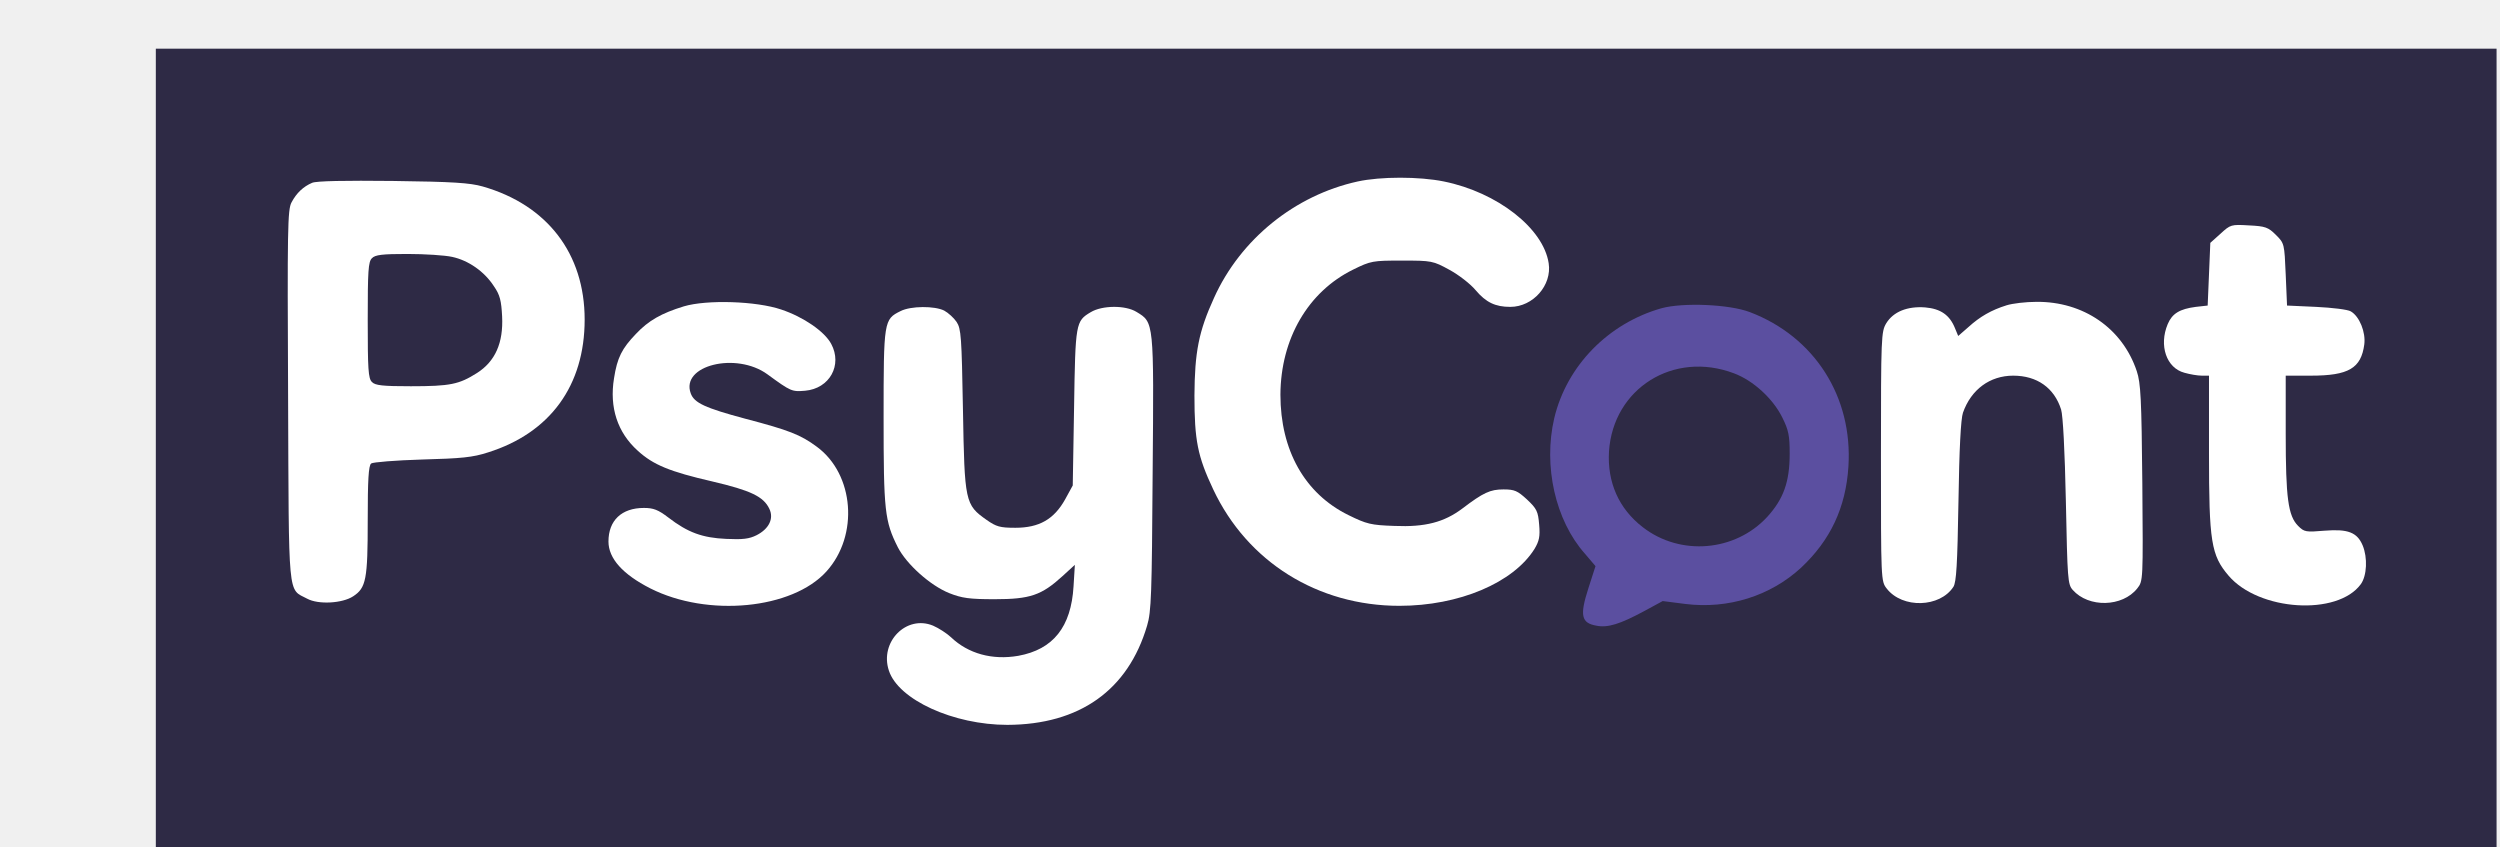
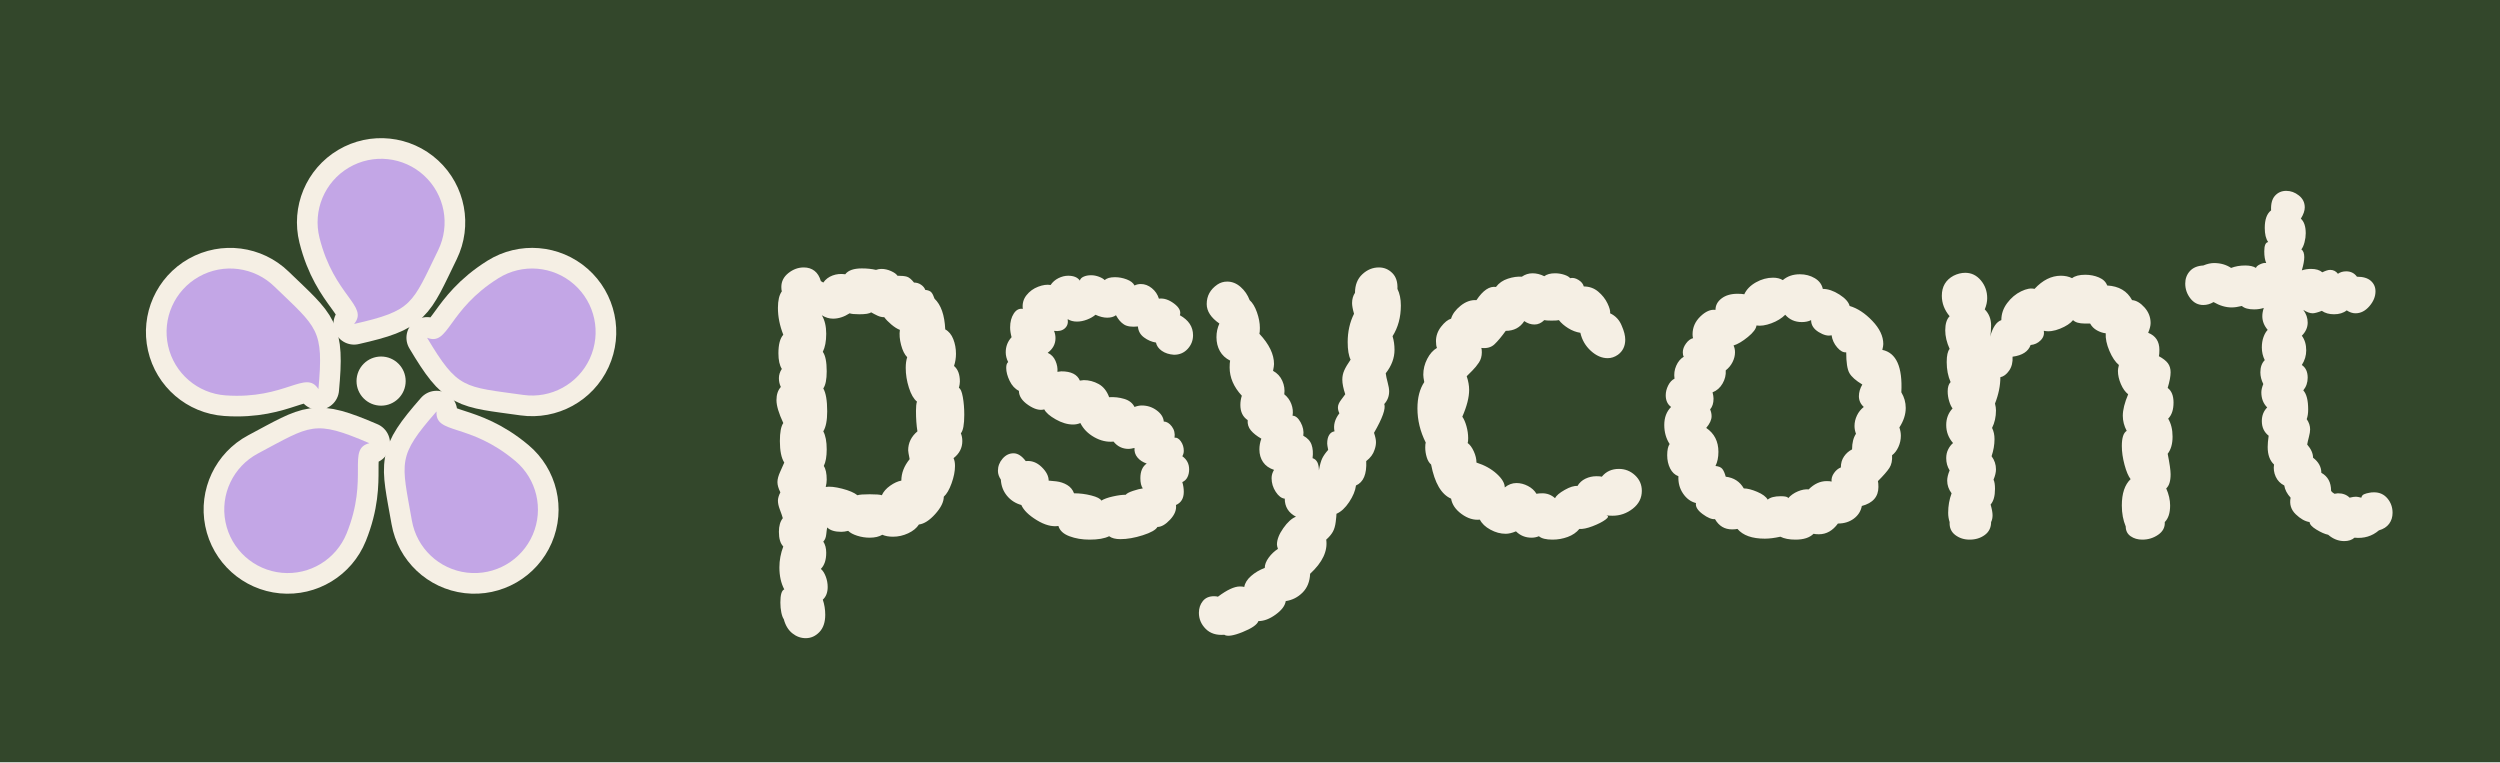
- <svg xmlns="http://www.w3.org/2000/svg" viewBox="550 120 945 320" width="945" height="320">
-   <rect x="608.9" y="138.4" width="884.8" height="305.6" fill="#2E2A45" />
-   <g transform="translate(0,1024) scale(0.1,-0.1)" stroke="none">
-     <path fill="#FFFFFF" d="M6680 8349 c-33 -14 -59 -38 -78 -74 -15 -27 -16 -103 -13 -730 3 -780 -2 -729 72 -768 42 -23 133 -18 174 9 49 32 55 64 55 287 0 152 3 207 13 215 6 5 93 12 192 15 149 4 192 8 250 27 235 74 365 253 365 502 0 249 -141 433 -385 503 -49 14 -113 18 -340 21 -180 2 -289 0 -305 -7z m529 -280 c61 -13 122 -55 158 -111 23 -33 28 -55 31 -114 5 -100 -26 -170 -95 -214 -68 -43 -101 -50 -250 -50 -106 0 -135 3 -147 16 -14 13 -16 49 -16 234 0 185 2 221 16 234 12 13 40 16 134 16 66 0 142 -5 169 -11z" />
-     <path fill="#FFFFFF" d="M10632 8354 c-237 -52 -443 -218 -543 -440 -58 -127 -73 -205 -74 -369 0 -170 12 -230 71 -355 129 -274 395 -440 704 -440 225 0 431 87 511 216 17 29 21 46 17 91 -4 50 -9 60 -46 95 -36 33 -47 38 -89 38 -50 0 -76 -12 -155 -72 -69 -52 -141 -71 -257 -66 -89 3 -105 7 -174 41 -165 81 -257 245 -257 455 1 211 104 389 275 473 67 33 74 34 185 34 112 0 117 -1 179 -35 35 -19 79 -53 99 -77 39 -46 74 -63 131 -63 86 0 158 82 145 165 -20 132 -194 268 -396 309 -93 19 -239 19 -326 0z" />
-     <path fill="#FFFFFF" d="M13894 8157 l-39 -35 -5 -119 -5 -118 -45 -5 c-61 -8 -89 -25 -106 -65 -34 -81 -5 -166 63 -184 21 -6 50 -11 66 -11 l27 0 0 -294 c0 -333 8 -385 74 -462 114 -134 412 -153 500 -32 23 32 26 100 7 146 -21 50 -56 63 -144 56 -71 -6 -77 -5 -100 18 -38 38 -47 106 -47 348 l0 220 95 0 c143 0 190 28 202 118 6 46 -18 106 -51 125 -11 7 -70 14 -131 17 l-110 5 -5 117 c-5 117 -5 118 -37 150 -29 29 -40 33 -102 36 -67 4 -70 3 -107 -31z" />
-     <path fill="#FFFFFF" d="M8085 7882 c-85 -26 -134 -54 -181 -104 -53 -55 -71 -90 -83 -168 -18 -110 13 -205 90 -274 58 -53 121 -79 282 -116 145 -34 193 -57 215 -103 18 -37 -1 -76 -48 -100 -28 -14 -52 -17 -115 -14 -90 4 -145 24 -219 81 -38 29 -56 36 -92 36 -84 0 -134 -47 -134 -127 0 -64 54 -124 158 -177 217 -110 537 -79 666 64 123 136 105 367 -36 471 -62 46 -106 63 -270 106 -153 41 -194 60 -207 96 -39 106 172 158 290 72 89 -65 92 -66 142 -62 93 8 142 97 99 177 -25 47 -105 102 -189 130 -94 32 -281 38 -368 12z" />
-     <path fill="#FFFFFF" d="M8904 7864 c-63 -31 -64 -37 -64 -401 0 -354 4 -393 54 -492 33 -64 122 -144 194 -173 48 -19 76 -23 172 -23 134 0 177 15 256 87 l47 43 -5 -81 c-9 -154 -77 -239 -209 -263 -98 -17 -189 8 -254 70 -16 15 -47 35 -68 44 -101 42 -203 -62 -167 -170 36 -110 244 -205 448 -205 273 1 456 131 528 375 16 53 18 118 21 577 5 575 5 569 -61 609 -42 26 -130 25 -173 -1 -57 -34 -58 -40 -63 -360 l-5 -295 -29 -53 c-42 -75 -98 -107 -188 -107 -58 0 -72 4 -109 30 -81 57 -83 68 -89 415 -5 278 -7 307 -24 333 -10 15 -32 35 -47 43 -36 18 -126 18 -165 -2z" />
-     <path fill="#5B4FA0" d="M11781 7875 c-202 -57 -359 -218 -406 -416 -42 -180 4 -386 116 -512 l40 -47 -27 -84 c-33 -102 -27 -131 30 -141 43 -9 90 6 181 55 l70 38 86 -11 c161 -20 321 30 437 137 111 104 169 227 179 382 17 264 -128 491 -372 584 -78 30 -253 37 -334 15z m273 -246 c73 -27 148 -96 183 -167 24 -48 28 -69 28 -137 0 -106 -23 -171 -85 -239 -121 -131 -328 -149 -470 -39 -91 70 -135 170 -128 287 16 238 244 381 472 295z" />
-     <path fill="#FFFFFF" d="M13085 7886 c-58 -18 -101 -43 -144 -82 l-39 -34 -12 29 c-20 50 -54 74 -113 79 -67 5 -120 -16 -147 -60 -19 -32 -20 -49 -20 -504 0 -468 0 -471 22 -499 59 -76 201 -72 252 7 11 18 15 83 19 323 3 200 9 312 17 335 31 88 102 140 190 140 90 0 155 -46 181 -128 7 -23 14 -155 18 -348 6 -293 7 -313 26 -334 60 -68 188 -65 244 6 22 28 22 29 19 398 -3 319 -6 378 -21 423 -54 162 -202 264 -380 262 -39 0 -90 -6 -112 -13z" />
+ <svg xmlns="http://www.w3.org/2000/svg" width="820" height="250" viewBox="-125 -125 820 250">
+   <rect x="-125" y="-125" width="820" height="250" fill="#33472B" />
+   <g transform="translate(0,0) scale(0.62)">
+     <path d="M-40.00,0.00 C-40.00,38.00 -20.00,49.20 -32.00,58.00 C6.00,58.80 6.22,54.82 30.64,25.71 A40,40 0 1 0 -40.00,0.00 Z" transform="rotate(0) translate(0,-84) rotate(-14) scale(0.84)" fill="#F5EFE4" stroke="#F5EFE4" stroke-width="26" stroke-linejoin="round" />
+     <path d="M-40.00,0.00 C-40.00,38.00 -20.00,49.20 -32.00,58.00 C6.00,58.80 6.22,54.82 30.64,25.71 A40,40 0 1 0 -40.00,0.00 Z" transform="rotate(72) translate(0,-84) rotate(-14) scale(0.84)" fill="#F5EFE4" stroke="#F5EFE4" stroke-width="26" stroke-linejoin="round" />
+     <path d="M-40.00,0.00 C-40.00,38.00 -20.00,49.20 -32.00,58.00 C6.00,58.80 6.22,54.82 30.64,25.71 A40,40 0 1 0 -40.00,0.00 Z" transform="rotate(144) translate(0,-84) rotate(-14) scale(0.84)" fill="#F5EFE4" stroke="#F5EFE4" stroke-width="26" stroke-linejoin="round" />
+     <path d="M-40.00,0.00 C-40.00,38.00 -20.00,49.20 -32.00,58.00 C6.00,58.80 6.22,54.82 30.64,25.71 A40,40 0 1 0 -40.00,0.00 Z" transform="rotate(216) translate(0,-84) rotate(-14) scale(0.84)" fill="#F5EFE4" stroke="#F5EFE4" stroke-width="26" stroke-linejoin="round" />
+     <path d="M-40.00,0.00 C-40.00,38.00 -20.00,49.20 -32.00,58.00 C6.00,58.80 6.22,54.82 30.64,25.71 A40,40 0 1 0 -40.00,0.00 Z" transform="rotate(288) translate(0,-84) rotate(-14) scale(0.84)" fill="#F5EFE4" stroke="#F5EFE4" stroke-width="26" stroke-linejoin="round" />
+     <path d="M-40.00,0.00 C-40.00,38.00 -20.00,49.20 -32.00,58.00 C6.00,58.80 6.22,54.82 30.64,25.71 A40,40 0 1 0 -40.00,0.00 Z" transform="rotate(0) translate(0,-84) rotate(-14) scale(0.84)" fill="#C3A6E6" />
+     <path d="M-40.00,0.00 C-40.00,38.00 -20.00,49.20 -32.00,58.00 C6.00,58.80 6.22,54.82 30.64,25.71 A40,40 0 1 0 -40.00,0.00 Z" transform="rotate(72) translate(0,-84) rotate(-14) scale(0.84)" fill="#C3A6E6" />
+     <path d="M-40.00,0.00 C-40.00,38.00 -20.00,49.20 -32.00,58.00 C6.00,58.80 6.22,54.82 30.64,25.71 A40,40 0 1 0 -40.00,0.00 Z" transform="rotate(144) translate(0,-84) rotate(-14) scale(0.84)" fill="#C3A6E6" />
+     <path d="M-40.00,0.00 C-40.00,38.00 -20.00,49.20 -32.00,58.00 C6.00,58.80 6.22,54.82 30.64,25.71 A40,40 0 1 0 -40.00,0.00 Z" transform="rotate(216) translate(0,-84) rotate(-14) scale(0.84)" fill="#C3A6E6" />
+     <path d="M-40.00,0.00 C-40.00,38.00 -20.00,49.20 -32.00,58.00 C6.00,58.80 6.22,54.82 30.64,25.71 A40,40 0 1 0 -40.00,0.00 Z" transform="rotate(288) translate(0,-84) rotate(-14) scale(0.84)" fill="#C3A6E6" />
+     <circle r="13" fill="#F5EFE4" />
  </g>
+   <path d="M189.84 0.16Q189.84 0.96 189.52 2.24Q190.32 2.56 190.8 5.2Q191.28 7.84 191.28 11.04Q191.28 15.84 190.16 17.12Q190.64 18.24 190.64 19.68Q190.64 23.04 187.76 25.28Q188.24 26.24 188.24 27.84Q188.24 30.4 187.12 33.52Q186.0 36.64 184.56 37.92Q184.56 40.48 181.76 43.6Q178.96 46.72 176.4 47.04Q175.28 48.8 172.88 49.92Q170.48 51.04 167.92 51.04Q165.84 51.04 164.4 50.4Q162.8 51.36 160.24 51.36Q158.16 51.36 156.16 50.72Q154.16 50.08 153.2 49.12Q151.92 49.44 150.96 49.44Q147.76 49.44 146.32 48.0Q146.16 48.8 146.0 50.32Q145.84 51.84 145.04 52.64Q146.0 54.08 146.0 56.32Q146.0 59.84 144.24 61.6Q145.2 62.4 145.84 64.08Q146.48 65.76 146.48 67.52Q146.48 70.24 144.88 71.68Q145.68 74.08 145.68 76.64Q145.68 80.32 143.76 82.32Q141.84 84.32 139.28 84.32Q136.88 84.32 134.88 82.72Q132.88 81.12 132.08 78.08Q131.6 77.44 131.28 75.92Q130.96 74.4 130.96 72.64Q130.96 68.8 132.24 68.32Q130.64 65.28 130.64 61.12Q130.64 57.6 131.92 54.24Q130.48 52.8 130.48 49.44Q130.48 46.56 131.76 44.96Q131.44 43.84 130.8 42.16Q130.16 40.48 130.16 39.2Q130.16 38.08 130.96 36.48Q130.0 34.56 130.0 33.12Q130.0 31.68 130.96 29.6Q131.92 27.52 132.24 26.72Q130.8 24.48 130.8 19.68Q130.8 15.36 131.92 13.76Q129.68 8.96 129.68 6.24Q129.68 3.52 131.12 1.92Q130.48 0.64 130.48 -0.96Q130.48 -2.56 131.44 -4.0Q130.32 -5.76 130.32 -9.12Q130.32 -13.44 131.92 -15.2Q130.16 -19.68 130.16 -24.0Q130.16 -27.68 131.44 -29.44Q131.28 -29.92 131.28 -30.88Q131.28 -33.6 133.6 -35.44Q135.92 -37.28 138.64 -37.28Q140.72 -37.28 142.16 -36.16Q143.6 -35.04 144.24 -32.8L145.04 -32.32Q146.16 -33.92 148.08 -34.64Q150.0 -35.36 152.24 -35.04Q153.68 -36.96 157.68 -36.96Q160.24 -36.96 162.32 -36.48Q163.28 -36.8 164.08 -36.8Q165.68 -36.8 167.28 -36.08Q168.88 -35.36 169.36 -34.56Q171.44 -34.56 172.48 -34.24Q173.52 -33.92 174.8 -32.32Q176.08 -32.32 177.12 -31.6Q178.16 -30.88 178.48 -29.92Q179.92 -29.76 180.48 -29.12Q181.04 -28.48 181.52 -27.04Q184.72 -24.0 185.04 -16.96Q186.8 -16.0 187.68 -13.76Q188.56 -11.52 188.56 -8.96Q188.56 -6.88 187.92 -4.96Q189.84 -3.36 189.84 0.16ZM170.64 32.64Q170.64 28.96 173.36 25.6Q172.88 23.2 172.88 22.72Q172.88 19.04 175.92 16.48Q175.44 13.6 175.44 9.76Q175.44 7.68 175.76 6.72Q174.16 5.44 173.12 2.16Q172.08 -1.12 172.08 -4.32Q172.08 -6.4 172.56 -7.84Q171.28 -9.12 170.56 -11.84Q169.84 -14.56 170.16 -16.8Q168.88 -17.28 167.36 -18.56Q165.84 -19.84 165.04 -20.96Q163.92 -20.96 162.88 -21.44Q161.84 -21.92 160.72 -22.56Q159.92 -21.92 156.88 -21.92Q154.48 -21.92 153.68 -22.24Q150.96 -20.48 148.24 -20.48Q146.32 -20.48 144.56 -21.6Q146.0 -19.2 146.0 -15.52Q146.0 -11.84 144.88 -9.6Q146.16 -7.84 146.16 -3.2Q146.16 0.8 145.04 2.4Q146.32 4.64 146.32 9.92Q146.32 14.4 145.04 16.48Q146.16 18.56 146.16 22.4Q146.16 25.92 145.2 27.84Q146.16 29.28 146.16 32.32Q146.16 33.44 145.84 34.72Q147.76 34.4 151.2 35.28Q154.64 36.16 156.24 37.44Q157.2 37.12 160.24 37.12Q163.44 37.12 164.24 37.44Q165.04 35.68 166.96 34.32Q168.88 32.96 170.64 32.64Z M263.28 36.32Q263.28 39.52 260.72 40.64Q261.04 43.04 258.8 45.44Q256.56 47.84 254.64 47.84Q253.84 49.28 249.84 50.56Q245.84 51.84 242.48 51.84Q240.08 51.84 238.8 50.88Q236.56 52.0 232.4 52.0Q228.72 52.0 225.76 50.88Q222.8 49.76 222.16 47.52Q218.96 48.0 215.04 45.6Q211.12 43.2 210 40.64Q207.12 39.84 205.28 37.6Q203.44 35.36 203.28 32.32Q202.32 30.88 202.32 29.44Q202.32 27.2 203.84 25.44Q205.36 23.68 207.44 23.68Q209.52 23.68 211.44 26.24Q214.32 25.92 216.64 28.16Q218.96 30.4 218.96 32.64Q219.44 32.64 221.44 32.88Q223.44 33.12 225.04 34.08Q226.64 35.04 227.28 36.8Q230.16 36.8 232.96 37.52Q235.76 38.24 236.24 39.2Q237.52 38.4 240.0 37.84Q242.48 37.28 244.24 37.28Q244.72 36.64 246.64 36.0Q248.56 35.36 249.84 35.2Q249.04 34.08 249.04 31.84Q249.04 28.48 251.12 27.04Q249.2 26.4 248.08 25.04Q246.96 23.68 247.12 21.92Q245.84 22.24 245.2 22.24Q242.16 22.24 240.24 19.84Q237.04 20.16 233.92 18.4Q230.8 16.64 229.36 13.76Q228.24 14.24 226.96 14.24Q224.24 14.24 221.28 12.56Q218.32 10.88 217.52 9.28Q215.28 9.92 212.24 7.84Q209.2 5.76 209.2 3.2Q207.28 2.24 206.16 -0.08Q205.04 -2.4 205.04 -4.32Q205.04 -5.76 205.68 -6.24Q204.88 -7.84 204.88 -9.44Q204.88 -12.32 206.8 -14.4Q206.32 -16.16 206.32 -17.6Q206.32 -20.32 207.52 -22.16Q208.72 -24.0 210.48 -23.68Q210.16 -26.24 211.68 -28.16Q213.2 -30.08 215.52 -30.96Q217.84 -31.84 219.6 -31.52Q220.56 -32.96 222.16 -33.76Q223.76 -34.56 225.36 -34.56Q228.08 -34.56 229.2 -32.96Q229.36 -33.76 230.4 -34.24Q231.44 -34.72 232.88 -34.72Q234.16 -34.72 235.44 -34.24Q236.72 -33.76 237.36 -33.12Q238.32 -34.08 240.72 -34.08Q242.64 -34.08 244.56 -33.36Q246.48 -32.64 247.12 -31.36Q248.08 -31.84 249.2 -31.84Q251.12 -31.84 252.8 -30.48Q254.48 -29.12 255.12 -27.04Q257.52 -27.36 260.08 -25.44Q262.64 -23.52 262.0 -21.6Q266.32 -19.2 266.32 -15.04Q266.32 -12.48 264.56 -10.56Q262.8 -8.64 260.08 -8.64Q257.68 -8.8 256.08 -9.92Q254.48 -11.04 254.16 -12.64Q252.08 -12.96 250.24 -14.32Q248.4 -15.68 248.24 -17.92Q245.2 -17.6 243.68 -18.56Q242.16 -19.52 241.04 -21.6Q239.92 -20.8 238.16 -20.8Q236.4 -20.8 234.32 -21.76Q233.2 -20.8 231.52 -20.16Q229.84 -19.52 228.24 -19.52Q226.48 -19.52 225.2 -20.32Q225.52 -18.4 224.24 -17.28Q222.96 -16.16 220.72 -16.48Q221.2 -15.36 221.2 -14.08Q221.2 -11.2 218.64 -9.28Q220.4 -8.48 221.2 -6.64Q222 -4.8 221.84 -3.04L223.12 -3.2Q227.92 -3.2 229.2 -0.16L230.48 -0.32Q233.04 -0.32 235.36 0.96Q237.68 2.24 238.8 5.28Q241.36 5.12 243.76 5.84Q246.16 6.56 247.12 8.48Q248.4 8.0 249.52 8.0Q252.24 8.0 254.4 9.6Q256.56 11.2 256.72 13.28Q258.16 13.28 259.36 14.88Q260.56 16.48 260.24 18.56Q261.36 18.4 262.32 19.76Q263.28 21.12 263.28 22.88Q263.28 23.84 262.8 24.64Q265.04 26.24 265.04 28.96Q265.04 30.4 264.48 31.52Q263.92 32.64 262.8 33.12Q263.28 34.72 263.28 36.32Z M323.12 26.24Q323.44 32.64 319.76 34.24Q319.44 36.8 317.52 39.68Q315.6 42.56 313.36 43.52Q313.36 44.16 313.12 46.16Q312.88 48.16 312.16 49.44Q311.44 50.72 310 52.0Q310.8 57.6 304.72 63.2Q304.56 67.04 302.24 69.36Q299.92 71.68 296.72 72.16Q296.4 74.4 293.44 76.56Q290.48 78.72 287.76 78.72Q287.12 80.48 282.56 82.32Q278 84.16 276.56 83.2Q272.72 83.52 270.48 81.28Q268.24 79.04 268.24 76.0Q268.24 73.76 269.52 72.16Q270.8 70.56 273.2 70.56Q274 70.56 274.48 70.72Q278.96 67.36 281.68 67.36Q282.64 67.36 283.12 67.52Q283.44 65.6 285.36 63.92Q287.28 62.24 289.84 61.28Q289.84 59.68 291.12 57.92Q292.4 56.16 294.16 55.04Q293.84 54.08 293.84 53.6Q293.84 51.2 295.92 48.24Q298 45.28 300.08 44.48Q296.4 42.56 296.4 38.56Q294.8 38.4 293.44 36.32Q292.08 34.24 292.08 31.84Q292.08 30.4 292.88 29.12Q290.48 28.32 289.28 26.56Q288.08 24.8 288.08 22.4Q288.08 20.64 288.72 18.88Q286.48 17.6 285.28 16.16Q284.08 14.72 284.24 12.8Q281.84 11.2 281.84 7.84Q281.84 6.24 282.32 4.8Q278.32 0.48 278.32 -4.48Q278.32 -5.92 278.48 -6.72Q276.24 -7.84 275.12 -9.84Q274 -11.84 274 -14.4Q274 -16.8 274.96 -18.88Q270.8 -21.76 270.8 -25.28Q270.8 -29.28 274.32 -31.68Q275.76 -32.64 277.52 -32.64Q279.92 -32.64 281.92 -30.88Q283.92 -29.12 284.88 -26.56Q286.32 -25.28 287.28 -22.56Q288.24 -19.84 288.24 -17.44Q288.24 -16.0 288.08 -15.52Q292.88 -10.4 292.88 -5.6Q292.88 -4.96 292.56 -3.36Q294.64 -2.24 295.6 -0.08Q296.56 2.08 296.24 4.32Q297.84 5.6 298.56 7.52Q299.28 9.44 298.96 11.36Q300.4 11.36 301.6 13.52Q302.8 15.68 302.48 17.92Q304.56 19.04 305.2 20.88Q305.84 22.72 305.52 25.28Q307.6 25.92 307.6 29.28Q308.08 26.56 308.72 25.28Q309.36 24.0 310.64 22.56Q310.32 20.96 310.32 20.48Q310.32 18.72 310.96 17.68Q311.6 16.64 312.72 16.48Q312.08 13.44 314.32 10.56Q313.84 9.6 313.84 8.64Q313.84 7.52 314.88 6.16Q315.92 4.8 316.24 4.32Q315.28 1.44 315.28 -0.48Q315.28 -2.08 315.92 -3.52Q316.56 -4.96 318 -7.04Q317.04 -8.96 317.04 -12.8Q317.04 -17.92 319.12 -22.08Q318.48 -24.32 318.48 -25.6Q318.48 -27.52 319.44 -28.96Q319.44 -32.8 321.84 -35.04Q324.24 -37.28 327.28 -37.28Q329.84 -37.28 331.68 -35.44Q333.52 -33.6 333.36 -30.24Q334.48 -28.0 334.48 -24.8Q334.48 -19.04 331.76 -14.72Q332.4 -12.64 332.4 -10.24Q332.4 -6.24 329.52 -2.56Q329.68 -1.28 330.16 0.48Q330.64 2.24 330.64 3.36Q330.64 5.76 329.04 7.52Q329.84 9.76 325.68 16.96Q326.32 18.88 326.32 20.0Q326.32 21.28 325.84 22.56Q325.2 24.64 323.12 26.24Z M384.24 52.0Q381.04 52.0 379.76 50.88Q378.64 51.36 377.36 51.36Q374.32 51.36 372.24 49.28Q370.32 50.08 368.88 50.08Q366.32 50.08 363.84 48.72Q361.36 47.36 360.4 45.44Q357.36 45.76 354.4 43.6Q351.44 41.44 350.96 38.56Q346.16 36.48 344.4 27.36Q343.44 26.56 342.96 24.96Q342.48 23.36 342.48 21.76Q342.48 20.64 342.64 20.16Q339.92 14.72 339.92 8.96Q339.92 3.68 342.16 0.32Q341.84 -1.28 341.84 -2.08Q341.84 -4.8 343.12 -7.28Q344.4 -9.76 346.32 -10.88Q346 -11.68 346 -13.12Q346 -15.68 347.68 -17.84Q349.36 -20.0 350.96 -20.48Q351.6 -22.72 354.08 -24.72Q356.56 -26.72 359.28 -26.56Q362.48 -31.36 365.68 -30.88Q367.12 -32.8 369.6 -33.6Q372.08 -34.4 374.16 -34.24Q375.76 -35.36 377.68 -35.36Q379.6 -35.36 381.52 -34.4Q382.8 -35.36 385.04 -35.36Q386.64 -35.36 388.08 -34.88Q389.52 -34.4 390 -33.76Q391.28 -34.08 392.72 -33.2Q394.16 -32.32 394.48 -31.04Q397.2 -31.04 399.2 -29.36Q401.2 -27.68 402.24 -25.52Q403.28 -23.36 403.12 -22.24Q405.84 -20.96 406.96 -18.08Q408.08 -15.52 408.08 -13.6Q408.08 -10.4 405.68 -8.64Q404.08 -7.52 402.32 -7.52Q399.44 -7.52 396.8 -9.92Q394.16 -12.32 393.36 -15.84Q391.28 -16.16 389.36 -17.36Q387.44 -18.56 386.32 -20.0Q385.84 -19.84 383.92 -19.84Q382.16 -19.84 381.52 -20.0Q380.08 -18.56 378.32 -18.56Q376.56 -18.56 374.96 -19.68Q372.88 -16.48 368.88 -16.48Q366.8 -13.6 365.2 -12.08Q363.6 -10.56 360.88 -10.88Q361.04 -10.4 361.04 -9.44Q361.04 -7.52 360.08 -6.08Q359.12 -4.64 357.92 -3.44Q356.72 -2.24 356.08 -1.6Q356.88 0.8 356.88 2.88Q356.88 6.56 354.64 11.68Q355.44 12.8 356 14.8Q356.56 16.8 356.56 18.72Q356.56 19.84 356.4 20.32Q357.52 21.12 358.4 23.04Q359.28 24.96 359.28 26.72Q363.28 28.0 365.92 30.4Q368.56 32.8 368.56 34.88Q370.32 33.44 372.4 33.44Q374.32 33.44 376.16 34.4Q378 35.36 378.96 36.96Q379.76 36.8 380.88 36.8Q383.28 36.8 385.04 38.4Q385.68 37.12 388.24 35.68Q390.8 34.24 392.4 34.4Q393.36 32.8 395.04 32.0Q396.72 31.2 398.64 31.2Q399.92 31.2 400.4 31.36Q402.48 28.8 406 28.8Q409.04 28.8 411.28 30.88Q413.52 32.96 413.52 36.0Q413.52 39.52 410.56 41.84Q407.6 44.16 403.92 44.16Q402.48 44.16 401.84 44.0Q403.12 44.32 401.6 45.44Q400.08 46.56 397.36 47.6Q394.64 48.64 393.04 48.48Q391.6 50.24 389.2 51.12Q386.8 52.0 384.24 52.0Z M463.92 52.0Q460.88 52.0 458.96 51.04Q456.08 51.68 453.84 51.68Q447.6 51.68 444.88 48.48Q444.24 48.64 443.12 48.64Q439.44 48.64 437.52 45.28Q435.92 45.44 433.44 43.6Q430.96 41.76 431.28 40.0Q428.72 39.36 427.04 36.88Q425.36 34.4 425.52 31.2Q423.76 30.56 422.8 28.64Q421.84 26.72 421.84 24.32Q421.84 21.76 422.64 20.64Q420.88 17.92 420.88 14.4Q420.88 10.72 423.12 8.48Q421.36 7.2 421.36 4.64Q421.36 3.04 422.16 1.44Q422.96 -0.16 424.24 -0.8Q423.92 -3.04 424.8 -5.04Q425.68 -7.04 427.28 -8.0Q426.96 -8.48 426.96 -9.44Q426.96 -10.88 428.0 -12.32Q429.04 -13.76 430.32 -14.08Q430.16 -14.56 430.16 -15.36Q430.16 -18.72 432.72 -21.2Q435.28 -23.68 437.68 -23.36Q437.68 -25.6 439.68 -27.12Q441.68 -28.64 444.88 -28.64Q446.32 -28.64 447.12 -28.48Q448.24 -30.88 450.96 -32.4Q453.68 -33.92 456.56 -33.92Q458.48 -33.92 459.76 -33.12Q462.0 -35.04 465.36 -35.04Q468.08 -35.04 470.24 -33.76Q472.4 -32.48 472.88 -30.24Q475.44 -30.24 478.32 -28.4Q481.2 -26.56 481.68 -24.64Q485.52 -23.52 489.12 -19.76Q492.72 -16.0 492.72 -12.16Q492.72 -11.52 492.4 -10.24Q499.28 -8.8 498.64 3.68Q500.08 6.08 500.08 8.8Q500.08 12.0 498.0 15.2Q498.48 16.64 498.48 17.92Q498.48 19.84 497.68 21.6Q496.88 23.36 495.6 24.32Q495.76 26.88 494.72 28.48Q493.68 30.08 490.96 32.8Q491.12 33.44 491.12 34.72Q491.12 39.52 485.68 40.96Q485.2 43.52 483.04 45.12Q480.88 46.72 477.84 46.72Q475.28 50.24 471.6 50.24Q470.48 50.24 469.84 50.08Q467.92 52.0 463.92 52.0ZM459.12 37.76Q461.36 37.76 461.52 38.4Q462.8 36.96 464.72 36.16Q466.64 35.36 468.24 35.52Q470.96 32.8 474.16 32.8Q475.28 32.8 475.76 32.96Q475.6 31.52 476.56 30.16Q477.52 28.8 478.8 28.32Q478.8 26.24 479.84 24.72Q480.88 23.2 482.48 22.4Q482.48 19.2 483.76 17.28Q483.28 16.0 483.28 14.72Q483.28 12.96 484.08 11.28Q484.88 9.6 486.32 8.48Q484.72 7.04 484.72 4.96Q484.72 3.04 485.84 1.12Q482.64 -0.8 481.6 -2.64Q480.56 -4.48 480.56 -9.44Q479.12 -9.28 477.6 -11.04Q476.08 -12.8 475.76 -15.04Q474.0 -14.56 471.52 -16.08Q469.04 -17.6 469.04 -20.0Q467.76 -19.36 466.0 -19.36Q462.64 -19.36 460.56 -21.76Q458.8 -20.0 456.0 -18.96Q453.2 -17.92 451.12 -18.24Q450.96 -16.64 448.32 -14.48Q445.68 -12.32 443.6 -11.68Q444.08 -10.72 444.08 -9.44Q444.08 -7.84 443.28 -6.24Q442.48 -4.64 441.04 -3.52Q441.2 -1.28 440.0 0.8Q438.8 2.88 436.72 3.68Q437.04 4.96 437.04 5.76Q437.04 8.0 435.92 9.28Q436.4 10.4 436.4 11.52Q436.4 13.28 434.64 15.36Q438.64 18.08 438.64 23.2Q438.64 25.92 437.68 27.84Q439.28 28.0 439.92 28.8Q440.56 29.6 441.04 31.36Q445.04 31.84 446.96 35.2Q448.72 35.2 451.36 36.32Q454.0 37.44 454.8 38.88Q456.08 37.76 459.12 37.76Z M541.04 -11.84Q539.92 -8.64 535.12 -8.0Q535.28 -5.28 534.0 -3.44Q532.72 -1.6 531.12 -1.28Q531.12 2.88 529.36 7.36Q529.68 8.64 529.68 9.6Q529.68 12.8 528.4 15.36Q529.2 16.96 529.2 19.04Q529.2 21.76 528.24 24.64Q529.68 26.56 529.68 28.96Q529.68 30.4 528.88 32.32Q529.36 33.28 529.36 35.36Q529.36 38.88 527.92 40.48Q528.56 42.72 528.56 44.0Q528.56 45.28 528.08 46.24Q528.08 48.96 526.0 50.48Q523.92 52.0 521.04 52.0Q518.32 52.0 516.32 50.48Q514.32 48.96 514.48 46.24Q514.0 44.8 514.0 43.2Q514.0 39.84 515.12 36.8Q513.68 34.88 513.68 32.64Q513.68 31.2 514.48 29.28Q513.36 27.52 513.36 25.28Q513.36 23.68 514.0 22.4Q514.64 21.12 515.6 20.32Q513.36 17.76 513.36 14.4Q513.36 11.2 515.44 8.96Q514.8 8.16 514.32 6.56Q513.84 4.96 513.84 3.36Q513.84 1.28 514.8 0.32Q513.52 -2.56 513.52 -6.24Q513.52 -9.44 514.48 -10.56Q513.04 -13.76 513.04 -16.64Q513.04 -19.84 514.48 -21.28Q511.92 -24.32 511.92 -28.0Q511.92 -32.48 515.76 -34.56Q517.68 -35.52 519.6 -35.52Q522.64 -35.52 524.72 -33.04Q526.8 -30.56 526.8 -27.2Q526.8 -25.44 526.0 -23.52Q528.08 -21.44 528.08 -18.24Q528.08 -16.0 527.76 -14.56Q529.04 -19.2 531.44 -20.0Q531.44 -23.04 533.36 -25.6Q535.28 -28.16 537.92 -29.44Q540.56 -30.72 542.32 -30.24Q546.32 -34.56 550.96 -34.56Q553.04 -34.56 554.64 -33.76Q556.08 -34.88 558.96 -34.88Q561.36 -34.88 563.44 -34.0Q565.52 -33.12 566.16 -31.36Q571.92 -31.04 574.32 -26.56Q576.4 -26.4 578.4 -24.16Q580.4 -21.92 580.4 -19.04Q580.4 -17.76 579.6 -15.84Q583.28 -14.4 583.28 -10.24Q583.28 -8.8 583.12 -8.16Q585.2 -7.04 586.08 -5.84Q586.96 -4.64 586.96 -2.88Q586.96 -0.96 586.0 2.24Q587.92 3.68 587.92 7.04Q587.92 10.56 586.16 12.32Q587.6 14.72 587.6 18.24Q587.6 21.76 586.0 23.84Q586.96 28.64 586.96 30.56Q586.96 33.92 585.52 35.2Q586.8 38.08 586.8 40.8Q586.8 44.48 585.04 46.24Q585.2 48.8 582.88 50.4Q580.56 52.0 577.68 52.0Q575.44 52.0 573.84 50.88Q572.24 49.76 572.24 47.68Q570.96 44.64 570.96 40.8Q570.96 34.88 573.84 32.16Q572.72 30.72 571.84 27.44Q570.96 24.16 570.96 21.28Q570.96 17.28 572.56 16.32Q571.28 13.92 571.28 11.36Q571.28 8.48 573.04 4.32Q571.6 3.2 570.64 0.96Q569.68 -1.28 569.68 -3.36Q569.68 -4.0 570.0 -5.28Q568.24 -6.72 566.88 -9.92Q565.52 -13.12 565.68 -15.68Q564.24 -15.84 562.8 -16.64Q561.36 -17.44 560.56 -18.88H558.8Q556.08 -18.88 554.96 -20.0Q553.68 -18.4 550.72 -17.2Q547.76 -16.0 545.52 -16.48H545.36Q545.68 -14.72 544.32 -13.36Q542.96 -12.0 541.04 -11.84Z M652.08 36.64Q652.72 36.48 653.68 36.48Q656.4 36.48 658.08 38.48Q659.76 40.48 659.76 43.2Q659.76 45.28 658.64 46.8Q657.52 48.32 655.28 48.96Q651.92 51.84 647.28 51.36Q646.0 52.48 643.92 52.48Q641.04 52.48 638.64 50.4Q637.04 50.08 634.8 48.72Q632.56 47.36 632.56 46.24Q630.32 45.92 628.0 43.68Q625.68 41.44 626.32 38.24Q624.56 36.32 624.24 34.24Q622.32 33.28 621.44 31.36Q620.56 29.44 620.88 27.36Q618.8 25.44 618.8 21.6Q618.8 20.16 619.12 17.92Q616.88 16.16 616.88 13.12Q616.88 10.4 618.64 8.64Q616.72 6.72 616.72 3.68Q616.72 2.56 617.36 0.96Q616.4 -0.96 616.4 -2.88Q616.4 -5.44 617.84 -6.88Q616.88 -8.8 616.88 -11.04Q616.88 -12.96 617.44 -14.48Q618.0 -16.0 618.8 -16.8Q617.04 -18.88 617.04 -21.28Q617.04 -22.56 617.52 -24.0Q616.08 -23.52 614.32 -23.52Q611.6 -23.52 610.32 -24.64Q608.4 -24.16 606.96 -24.16Q604.08 -24.16 601.04 -25.92Q599.44 -24.96 597.68 -24.96Q595.12 -24.96 593.44 -27.12Q591.76 -29.28 591.76 -32.0Q591.76 -34.4 593.28 -36.08Q594.8 -37.76 597.68 -37.92Q599.6 -38.72 601.2 -38.72Q604.4 -38.72 606.8 -37.12Q608.88 -37.92 611.44 -37.92Q613.68 -37.92 614.96 -37.12Q615.12 -37.76 616.32 -38.32Q617.52 -38.88 618.32 -38.72Q617.68 -40.16 617.68 -42.56Q617.68 -45.44 618.96 -45.6Q617.84 -47.2 617.84 -50.24Q617.84 -54.4 619.92 -56.0Q619.76 -59.2 621.2 -60.8Q622.64 -62.4 624.88 -62.4Q627.12 -62.4 629.04 -60.88Q630.96 -59.36 630.96 -56.96Q630.96 -55.36 629.68 -53.28Q631.28 -51.84 631.28 -48.48Q631.28 -47.04 630.88 -45.52Q630.48 -44.0 629.84 -43.2Q630.8 -42.56 630.8 -40.64Q630.8 -39.04 630.0 -36.32Q631.44 -36.8 633.04 -36.8Q635.44 -36.8 636.72 -35.68Q638.32 -36.48 639.28 -36.48Q640.88 -36.48 641.84 -35.2Q642.96 -36.0 644.56 -36.0Q646.8 -36.0 648.08 -34.24Q651.12 -34.24 652.64 -32.88Q654.16 -31.52 654.16 -29.44Q654.16 -26.88 652.16 -24.56Q650.16 -22.24 647.6 -22.24Q646.16 -22.24 644.72 -23.2Q643.12 -21.92 640.56 -21.92Q638.16 -21.92 636.56 -23.04Q634.48 -22.24 633.52 -22.24Q632.24 -22.24 630.48 -23.36Q631.92 -21.44 631.92 -19.2Q631.92 -16.8 630.0 -14.88Q631.44 -12.96 631.44 -10.08Q631.44 -7.52 630.0 -5.28Q631.92 -4.0 631.92 -1.12Q631.92 1.28 630.48 3.04Q632.08 4.8 632.08 9.28Q632.08 11.2 631.6 12.48Q632.72 14.08 632.72 15.84Q632.72 16.8 632.32 18.32Q631.92 19.84 631.76 20.8Q633.68 23.04 633.68 25.12Q636.4 27.2 636.4 30.08Q639.6 31.84 639.6 36.0Q639.92 36.48 640.24 36.64Q640.56 36.8 640.72 36.96L641.84 36.8Q644.24 36.8 645.68 38.24Q646.96 37.92 647.76 37.92Q648.24 37.92 649.52 38.24Q649.68 37.44 650.4 37.12Q651.12 36.8 652.08 36.64Z" fill="#F5EFE4" />
</svg>
